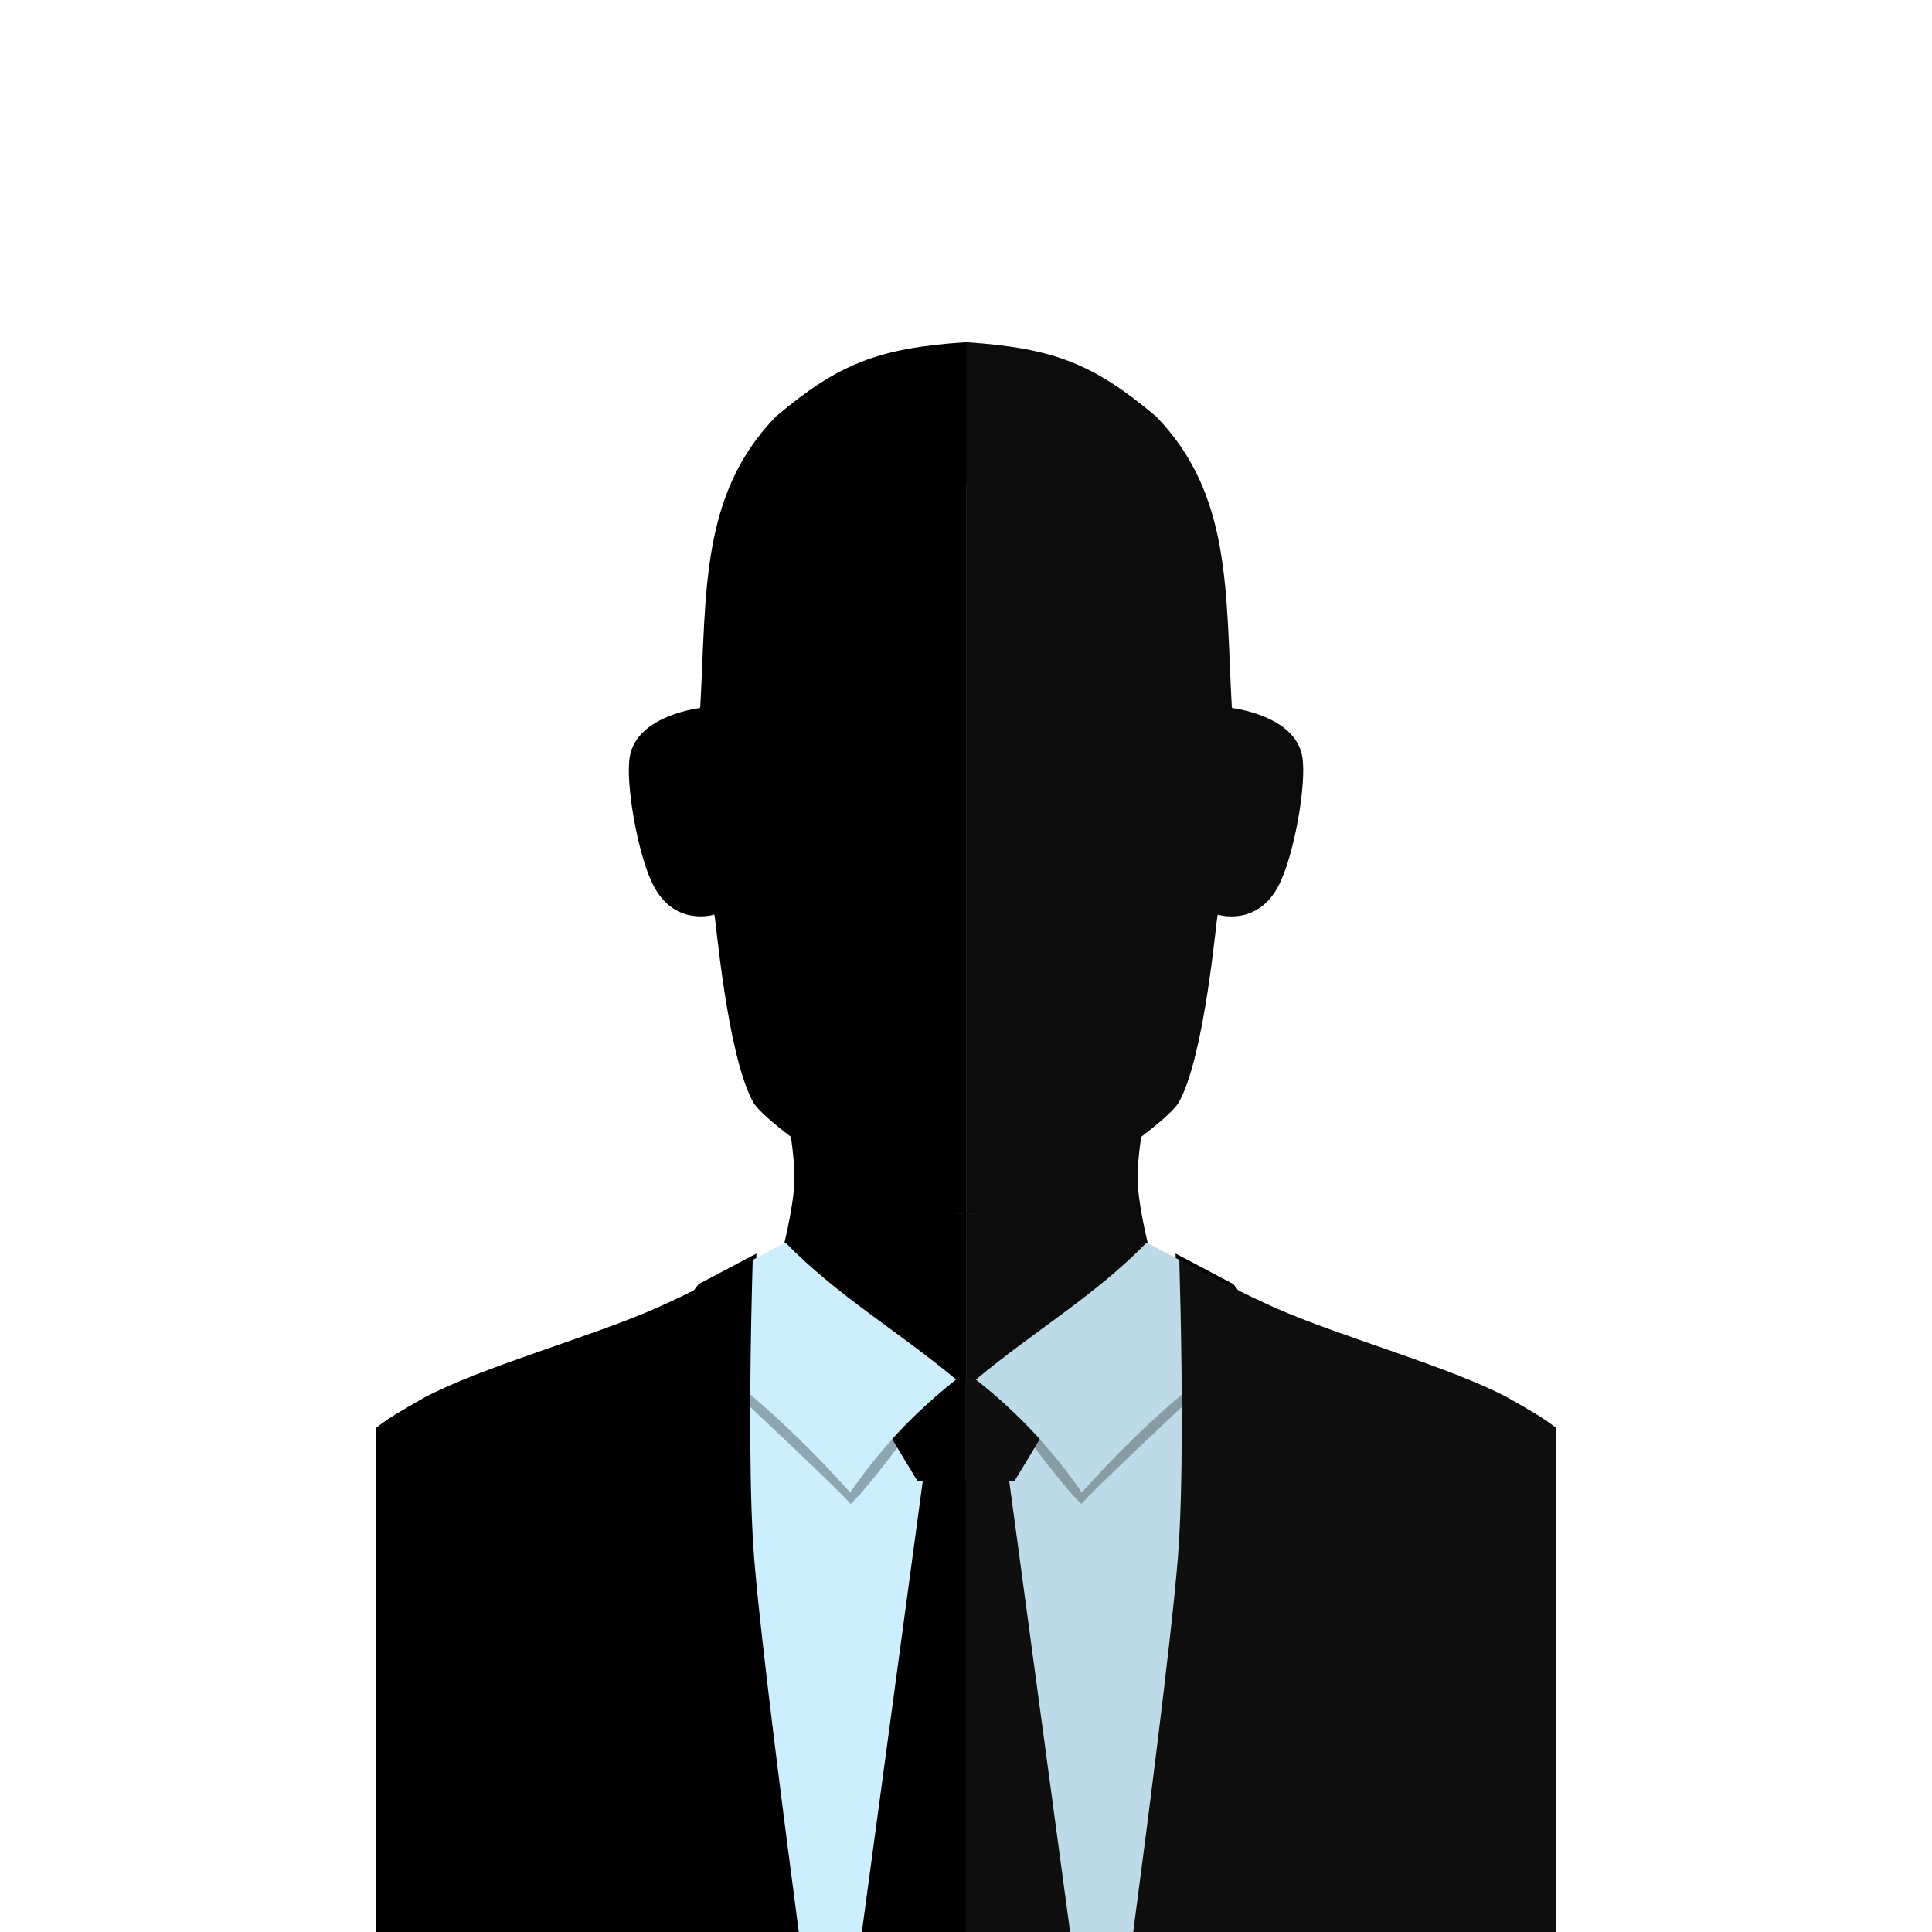
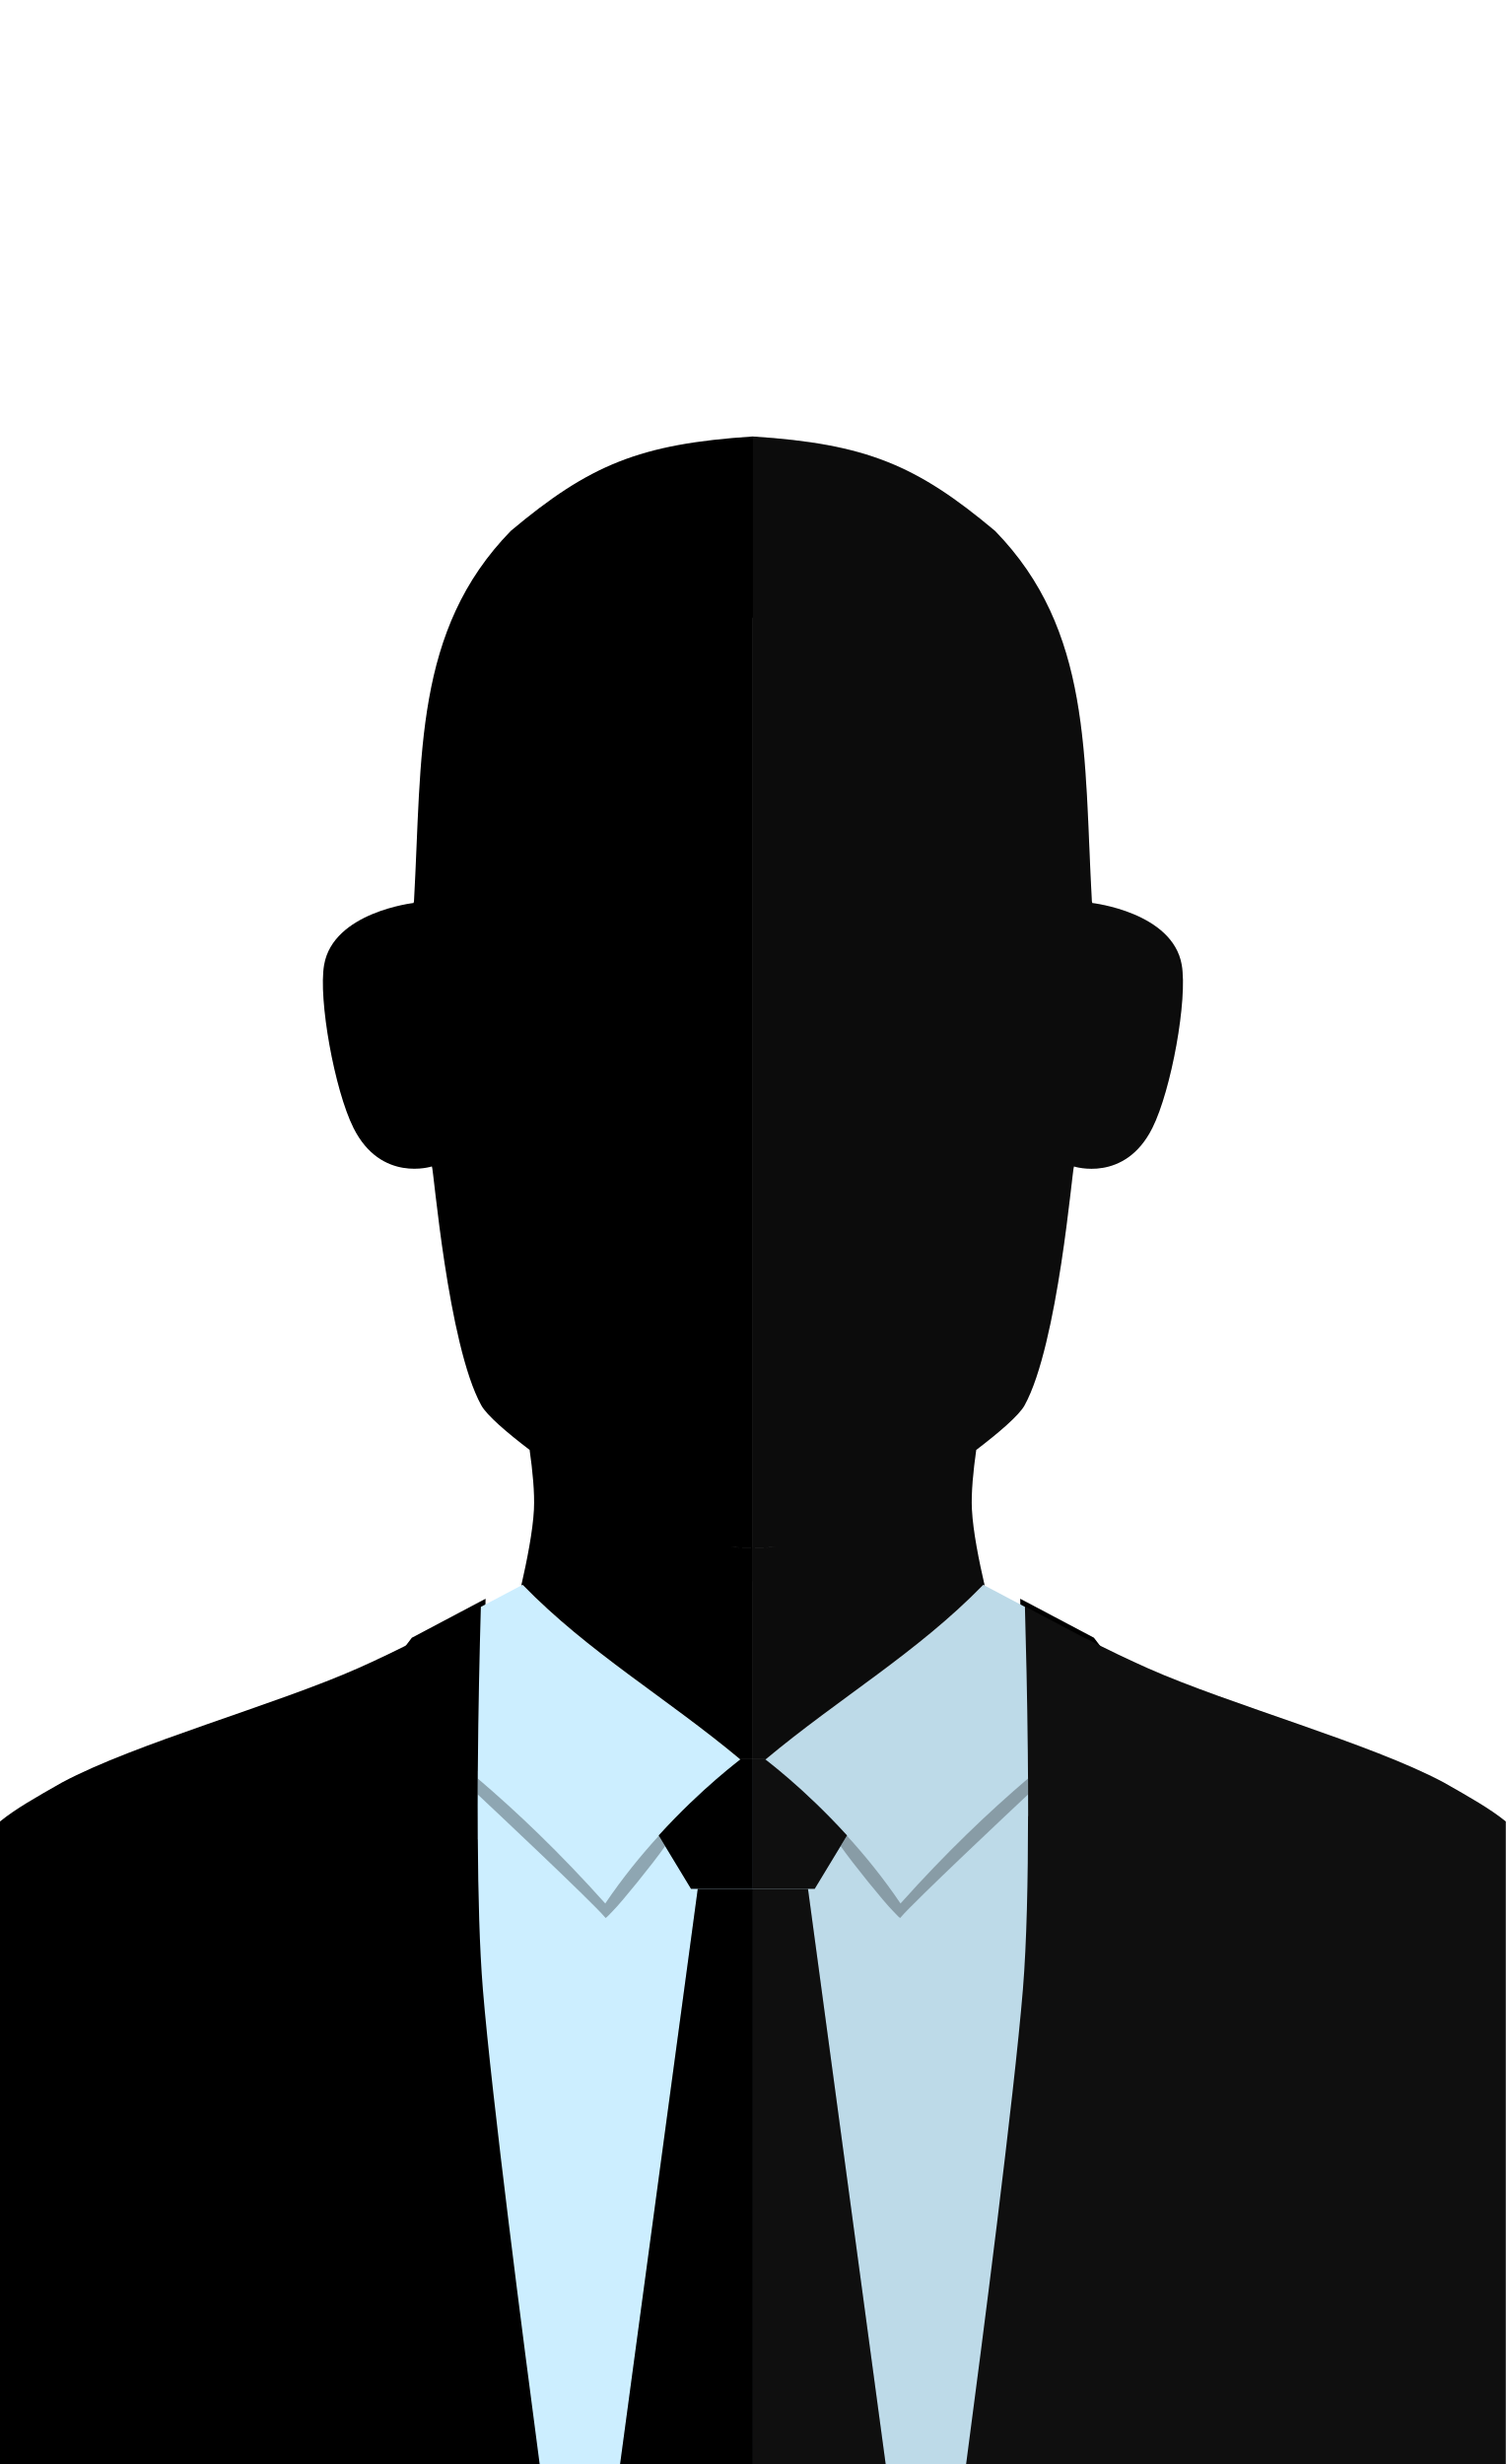
- <svg xmlns="http://www.w3.org/2000/svg" height="500px" width="500px" viewBox="0 0 44 72" id="body-svg">
+ <svg xmlns="http://www.w3.org/2000/svg" height="360px" width="220px" viewBox="0 0 44 72" id="body-svg">
  <defs />
  <g id="Body" style="display: inline">
    <path id="Suit" d="M 12.275 47.871 C 11.685 48.184 10.975 48.518 10.467 48.744 C 8.058 49.815 3.955 50.94 1.816 52.083 C 1.054 52.516 0.459 52.852 0 53.225 L 0 72 L 12.173 72 C 11.822 70.262 9.874 60.867 8.009 57.051 L 9.871 55.051 L 8.515 52.895 L 12.275 47.871 z M 31.725 47.871 L 35.485 52.895 L 34.129 55.051 L 35.991 57.051 C 34.126 60.867 32.178 70.262 31.826 72 L 44 72 L 44 53.225 C 43.541 52.852 42.946 52.516 42.183 52.083 C 40.045 50.94 35.942 49.815 33.533 48.744 C 33.025 48.518 32.315 48.184 31.725 47.871 z " style="fill-rule: evenodd; fill: rgb(0, 0, 0)" />
    <path id="LapelShadow" d="M 8.362 52.896 L 7.962 53.407 L 9.32 55.347 L 7.38 57.379 C 8.412 58.533 10.529 65.793 11.739 72 L 12.173 72 C 11.822 70.263 9.874 60.868 8.009 57.052 L 9.871 55.052 L 8.362 52.896 z M 35.638 52.896 L 34.129 55.052 L 35.991 57.052 C 34.126 60.868 32.178 70.263 31.826 72 L 32.261 72 C 33.471 65.793 35.588 58.533 36.62 57.379 L 34.68 55.347 L 36.038 53.407 L 35.638 52.896 z " style="fill: rgb(0, 0, 0); fill-rule: evenodd; fill-opacity: 0.15" />
    <path id="Lapel" d="M 14.189 46.717 L 13.988 46.822 C 13.68 46.986 12.807 47.447 12.061 47.842 L 12.035 47.855 L 8.199 52.892 L 9.701 55.041 L 7.85 57.028 L 7.89 57.109 C 8.812 58.995 9.768 62.299 10.531 65.338 C 11.289 68.357 11.858 71.113 12.038 72 L 15.903 72 L 15.9 71.982 C 15.44 68.508 14.503 61.293 14.242 58.119 C 13.996 55.124 14.103 49.784 14.184 46.943 L 14.189 46.717 z M 29.811 46.717 L 29.816 46.943 C 29.897 49.784 30.004 55.124 29.758 58.119 C 29.497 61.293 28.56 68.508 28.1 71.982 L 28.097 72 L 31.963 72 C 32.143 71.113 32.711 68.357 33.469 65.338 C 34.232 62.299 35.188 58.995 36.109 57.109 L 36.149 57.028 L 34.299 55.041 L 35.801 52.892 L 31.965 47.855 L 31.94 47.842 C 31.193 47.447 30.32 46.986 30.012 46.822 L 29.811 46.717 z " style="fill-rule: evenodd; fill: rgb(0, 0, 0)" />
    <path id="Shirt" d="M 15.27 46.309 C 15.202 46.344 14.329 46.807 14.051 46.954 C 14.015 48.217 13.975 49.912 13.962 51.753 L 13.961 51.752 C 13.956 52.414 13.956 53.084 13.96 53.745 L 13.962 53.748 C 13.972 55.374 14.012 56.935 14.11 58.13 C 14.372 61.314 15.309 68.525 15.769 72 L 18.12 72 L 21.999 72 L 21.999 55.421 L 22.001 55.421 L 22.001 72 L 25.88 72 L 28.231 72 C 28.691 68.525 29.628 61.314 29.89 58.13 C 30.002 56.769 30.039 54.934 30.04 53.068 L 30.043 53.064 C 30.043 52.699 30.042 52.333 30.04 51.969 C 30.039 51.95 30.039 51.932 30.039 51.913 C 30.038 51.796 30.037 51.68 30.036 51.564 C 30.036 51.461 30.035 51.357 30.034 51.255 C 30.034 51.23 30.034 51.205 30.033 51.18 L 30.033 51.18 C 30.017 49.562 29.981 48.085 29.949 46.954 C 29.671 46.807 28.798 46.344 28.73 46.309 C 26.791 48.299 24.539 49.6 22.369 51.412 C 22.369 51.412 22.362 51.407 22.362 51.407 L 22.001 51.407 L 22.001 51.674 L 21.999 51.674 L 21.999 51.407 L 21.637 51.407 C 21.638 51.407 21.631 51.412 21.631 51.412 C 19.461 49.6 17.209 48.299 15.27 46.309 z M 14.838 52.743 C 14.988 52.879 15.139 53.018 15.292 53.162 C 15.445 53.306 15.599 53.453 15.755 53.605 C 15.911 53.757 16.068 53.912 16.227 54.072 C 16.385 54.231 16.545 54.395 16.706 54.563 C 16.867 54.73 17.029 54.902 17.193 55.079 C 17.356 55.255 17.52 55.436 17.686 55.621 C 17.52 55.436 17.356 55.255 17.193 55.079 C 17.029 54.902 16.867 54.73 16.706 54.563 C 16.545 54.395 16.385 54.231 16.227 54.072 C 16.068 53.912 15.911 53.757 15.755 53.605 C 15.599 53.453 15.445 53.306 15.292 53.162 C 15.139 53.018 14.988 52.879 14.838 52.743 z M 29.162 52.743 C 29.012 52.879 28.861 53.018 28.708 53.162 C 28.555 53.306 28.401 53.453 28.245 53.605 C 28.089 53.757 27.931 53.912 27.773 54.072 C 27.614 54.231 27.455 54.395 27.294 54.563 C 27.133 54.73 26.97 54.902 26.807 55.079 C 26.644 55.255 26.48 55.436 26.314 55.621 C 26.254 55.532 26.193 55.444 26.132 55.358 C 26.193 55.444 26.254 55.532 26.314 55.621 C 26.48 55.436 26.644 55.255 26.807 55.079 C 26.97 54.902 27.133 54.73 27.294 54.563 C 27.455 54.395 27.614 54.231 27.773 54.072 C 27.931 53.912 28.089 53.757 28.245 53.605 C 28.401 53.453 28.555 53.306 28.708 53.162 C 28.861 53.018 29.012 52.879 29.162 52.743 z M 19.252 53.641 C 19.123 53.783 18.991 53.931 18.86 54.085 C 18.794 54.162 18.728 54.24 18.662 54.32 C 18.596 54.4 18.53 54.481 18.465 54.564 C 18.407 54.636 18.35 54.709 18.293 54.783 C 18.35 54.709 18.407 54.636 18.465 54.564 C 18.53 54.482 18.596 54.4 18.662 54.32 C 18.728 54.241 18.794 54.162 18.86 54.085 C 18.992 53.931 19.123 53.783 19.252 53.641 z M 25.394 54.389 C 25.431 54.434 25.467 54.479 25.503 54.524 C 25.467 54.479 25.431 54.434 25.394 54.389 z M 25.575 54.613 C 25.613 54.661 25.65 54.71 25.688 54.758 C 25.651 54.71 25.613 54.661 25.575 54.613 z M 18.24 54.852 C 18.197 54.907 18.155 54.964 18.113 55.02 C 18.155 54.964 18.197 54.908 18.24 54.852 z M 25.769 54.863 C 25.814 54.923 25.859 54.983 25.904 55.043 C 25.859 54.983 25.814 54.923 25.769 54.863 z M 25.935 55.084 C 25.988 55.157 26.042 55.231 26.095 55.305 C 26.042 55.231 25.988 55.157 25.935 55.084 z M 18.056 55.097 C 18.011 55.158 17.966 55.221 17.921 55.283 C 17.966 55.221 18.011 55.158 18.056 55.097 z " style="fill-rule: evenodd; fill: rgb(204, 238, 255)" />
    <path id="CollarShadow" d="M 30.032 51.18 C 30.034 51.424 30.037 51.664 30.039 51.913 C 30.037 51.668 30.036 51.422 30.033 51.18 L 30.032 51.18 z M 21.999 51.674 L 21.999 55.195 L 21.999 55.421 L 22.001 55.421 L 22.001 55.195 L 22.001 51.674 L 21.999 51.674 z M 13.961 51.752 C 13.956 52.414 13.956 53.084 13.96 53.745 L 13.962 53.748 C 13.96 53.313 13.959 52.874 13.96 52.436 C 14.382 52.831 17.292 55.566 17.678 56.024 L 17.697 56.046 C 17.757 56.006 17.82 55.927 17.916 55.831 C 18.159 55.588 19.068 54.471 19.436 53.945 L 20.193 55.195 L 19.252 53.641 C 18.734 54.209 18.191 54.873 17.686 55.621 C 16.363 54.141 15.103 52.943 13.96 51.969 C 13.961 51.895 13.962 51.826 13.962 51.753 L 13.961 51.752 z M 30.04 51.969 C 28.897 52.943 27.637 54.141 26.314 55.621 C 25.807 54.871 25.265 54.208 24.748 53.641 L 24.564 53.945 C 24.932 54.471 25.841 55.588 26.084 55.831 C 26.18 55.927 26.243 56.006 26.303 56.046 L 26.322 56.024 C 26.708 55.566 29.618 52.831 30.04 52.436 C 30.04 52.646 30.04 52.857 30.04 53.068 L 30.043 53.064 C 30.043 52.699 30.042 52.333 30.04 51.969 z " style="fill: rgb(0, 0, 0); fill-rule: evenodd; fill-opacity: 0.304" />
    <g id="TieGroup" style="display: inline">
      <path id="Tie" d="M 20.389,55.195 18.12,72 h 3.879 V 55.195 Z m 1.611,0 V 72 h 3.879 L 23.61,55.195 Z" style="fill-rule: evenodd" />
      <path id="TieKnot" d="m 21.637,51.407 c 0.023,-0.007 -1.103,0.811 -2.391,2.226 l 0.946,1.562 h 1.806 v -3.788 z m 0.363,0 v 3.788 h 1.806 l 0.946,-1.562 c -1.288,-1.415 -2.413,-2.233 -2.391,-2.226 z" style="fill-rule: evenodd" />
      <path id="TieTint" d="M 20.389,55.195 18.12,72 h 3.879 V 55.195 Z m 1.611,0 V 72 h 3.879 L 23.61,55.195 Z" style="fill: rgb(0, 0, 0); fill-opacity: 0.15; fill-rule: evenodd" />
    </g>
    <g id="BowtieGroup" style="display: none">
      <path d="m 15.995,50.022 c -0.056,6.37e-4 -0.101,0.006 -0.136,0.015 -0.968,0.265 -0.773,2.923 -0.699,3.83 0.074,0.907 0.552,3.091 0.846,3.427 0.294,0.336 3.127,-1.042 3.826,-1.68 0.319,-0.292 0.653,-0.66 0.922,-0.975 3.6e-4,3.26e-4 7.05e-4,7.4e-4 0.001,10e-4 0.058,0.053 0.315,0.286 0.513,0.335 0.085,0.021 0.357,0.034 0.732,0.04 0.375,-0.006 0.647,-0.018 0.732,-0.04 0.198,-0.05 0.455,-0.283 0.513,-0.335 3.28e-4,-2.93e-4 6.73e-4,-7.07e-4 0.001,-10e-4 0.269,0.315 0.603,0.683 0.922,0.975 0.699,0.638 3.531,2.016 3.826,1.68 0.294,-0.336 0.773,-2.52 0.846,-3.427 0.074,-0.907 0.268,-3.565 -0.699,-3.83 -0.034,-0.009 -0.079,-0.015 -0.136,-0.015 -0.499,-0.006 -1.883,0.379 -4.589,1.935 -0.375,-0.302 -0.782,-0.596 -1.416,-0.596 -0.634,0 -1.041,0.294 -1.416,0.596 -2.706,-1.556 -4.09,-1.94 -4.589,-1.935 z" id="Bowtie" style="fill-rule: evenodd" />
      <path d="m 20.579,51.961 c -0.336,0.269 -0.285,1.579 -0.151,2.049 0.068,0.239 0.16,0.48 0.327,0.631 0.058,0.053 0.315,0.286 0.513,0.335 0.085,0.021 0.357,0.034 0.732,0.04 0.375,-0.006 0.647,-0.018 0.732,-0.04 0.198,-0.05 0.455,-0.283 0.513,-0.335 0.167,-0.151 0.259,-0.392 0.327,-0.631 0.134,-0.47 0.185,-1.781 -0.151,-2.049 -0.377,-0.303 -0.784,-0.6 -1.421,-0.6 -0.637,0 -1.044,0.296 -1.421,0.6 z m -3.483,1.139 c -0.09,0.002 -0.145,0.029 -0.162,0.096 -0.46,1.789 1.983,0.496 2.755,0.647 0.178,0.035 0.365,0.049 0.548,0.05 -0.041,-0.212 -0.092,-0.309 -0.095,-0.592 -1.598,0.261 -2.656,-0.209 -3.046,-0.202 z m 9.785,0 c -0.408,0.01 -1.456,0.458 -3.023,0.202 -0.003,0.282 -0.054,0.38 -0.095,0.592 0.183,-0.002 0.371,-0.015 0.548,-0.05 0.773,-0.151 3.215,1.142 2.755,-0.647 -0.019,-0.073 -0.082,-0.099 -0.186,-0.096 z" id="BowtieShadow" style="fill: rgb(0, 0, 0); fill-opacity: 0.13; fill-rule: evenodd" />
    </g>
    <path id="Head" d="m 22,12.754 c -3.311,0.214 -4.781,0.835 -7.072,2.757 -2.841,2.911 -2.594,6.565 -2.831,10.823 -10e-4,0.004 -0.013,0.052 -0.013,0.052 0,0 -2.345,0.267 -2.613,1.807 -0.174,0.998 0.301,3.652 0.858,4.766 0.804,1.607 2.291,1.125 2.291,1.125 0.048,0.028 0.463,5.204 1.444,6.981 0.161,0.293 0.749,0.797 1.412,1.302 0.086,0.602 0.15,1.25 0.126,1.741 -0.031,0.626 -0.206,1.506 -0.37,2.221 0.004,-0.002 0.037,-0.02 0.039,-0.021 1.94,1.99 4.191,3.291 6.362,5.104 0.004,-0.004 0.007,-0.006 0.006,-0.006 h 0.362 v -6.188 c -0.118,0.003 -0.232,0.003 -0.345,5.17e-4 0.112,0.003 0.227,0.003 0.345,-5.17e-4 v -27.168 c 3.6e-4,-2e-5 7.14e-4,2.2e-5 10e-4,0 3.2e-4,2.2e-5 6.73e-4,-2e-5 0.001,0 v 27.168 c 0.118,0.003 0.232,0.003 0.345,5.17e-4 -0.112,0.003 -0.227,0.003 -0.345,-5.17e-4 v 6.188 h 0.362 c -0.001,-3e-4 0.001,0.002 0.006,0.006 2.171,-1.812 4.422,-3.113 6.362,-5.104 0.002,0.001 0.035,0.019 0.039,0.021 C 28.606,45.615 28.431,44.735 28.4,44.109 c -0.025,-0.492 0.04,-1.139 0.126,-1.741 0.662,-0.504 1.25,-1.009 1.412,-1.302 0.981,-1.778 1.396,-6.953 1.444,-6.981 0,0 1.487,0.482 2.291,-1.125 0.557,-1.114 1.032,-3.768 0.858,-4.766 -0.268,-1.54 -2.613,-1.807 -2.613,-1.807 0,0 -0.012,-0.047 -0.013,-0.052 -0.237,-4.258 0.01,-7.912 -2.831,-10.823 -2.292,-1.922 -3.761,-2.543 -7.072,-2.757 z m -6.464,29.66 c 0.069,0.052 0.139,0.105 0.209,0.157 -0.07,-0.052 -0.14,-0.104 -0.209,-0.157 z m 0.265,0.198 c 0.167,0.123 0.334,0.242 0.498,0.358 -0.164,-0.116 -0.331,-0.235 -0.498,-0.358 z m 12.397,0 c -0.171,0.126 -0.341,0.248 -0.508,0.366 0.167,-0.118 0.338,-0.24 0.508,-0.366 z m -0.585,0.42 c -0.155,0.108 -0.303,0.21 -0.443,0.305 0.141,-0.095 0.289,-0.196 0.443,-0.305 z m -11.213,0.01 c 0.156,0.109 0.307,0.213 0.449,0.308 -0.142,-0.096 -0.292,-0.198 -0.449,-0.308 z m 0.535,0.366 c 0.147,0.098 0.285,0.188 0.402,0.262 -0.117,-0.074 -0.253,-0.163 -0.402,-0.262 z m 10.112,0.011 c -0.146,0.097 -0.278,0.183 -0.394,0.256 0.113,-0.072 0.251,-0.161 0.394,-0.256 z m -9.654,0.286 c 0.046,0.029 0.092,0.058 0.131,0.081 0.053,0.032 0.098,0.059 0.136,0.08 -0.038,-0.021 -0.084,-0.048 -0.136,-0.08 -0.039,-0.023 -0.086,-0.053 -0.131,-0.081 z m 9.076,0.084 c -0.05,0.03 -0.095,0.056 -0.131,0.076 0.036,-0.02 0.081,-0.046 0.131,-0.076 z M 18.13,44.126 c 0.128,0.071 0.258,0.141 0.389,0.21 -0.131,-0.069 -0.26,-0.139 -0.389,-0.21 z m 7.74,0 c -0.128,0.071 -0.257,0.141 -0.389,0.21 0.131,-0.069 0.261,-0.139 0.389,-0.21 z m -4.775,1.056 c 0.042,0.004 0.084,0.009 0.127,0.013 -0.043,-0.004 -0.085,-0.008 -0.127,-0.013 z m 1.81,0 c -0.042,0.005 -0.084,0.009 -0.127,0.013 0.043,-0.004 0.085,-0.008 0.127,-0.013 z m -1.572,0.022 c 0.097,0.007 0.196,0.012 0.298,0.015 -0.052,-0.001 -0.103,-0.003 -0.154,-0.006 -0.003,-1.57e-4 -0.006,-3.56e-4 -0.009,-5.17e-4 -0.045,-0.002 -0.09,-0.005 -0.134,-0.009 z m 1.334,0 c -0.044,0.003 -0.089,0.006 -0.134,0.009 -0.003,1.61e-4 -0.006,3.6e-4 -0.009,5.17e-4 -0.05,0.003 -0.101,0.004 -0.153,0.006 0.101,-0.003 0.199,-0.008 0.296,-0.015 z" style="fill-rule: evenodd" />
    <path id="NeckShadow" d="m 15.625,42.48 c 1.954,1.935 4.277,3.751 6.375,3.725 2.099,0.026 4.422,-1.79 6.375,-3.725 -0.818,0.613 -1.706,1.201 -2.032,1.382 -0.001,7e-4 -0.003,0.002 -0.004,0.003 h -5.17e-4 c -0.175,0.097 -0.35,0.196 -0.528,0.294 -0.059,0.033 -0.119,0.065 -0.178,0.097 -0.866,0.468 -1.805,0.892 -3.1,0.957 -3.2e-4,1.8e-5 -6.93e-4,-1.7e-5 -0.001,0 -10e-4,4.3e-5 -0.002,-4.2e-5 -0.003,0 -0.002,1.28e-4 -0.005,4.04e-4 -0.007,5.17e-4 -0.048,0.002 -0.097,0.004 -0.146,0.006 -0.018,4.6e-4 -0.037,6.82e-4 -0.055,10e-4 -0.031,5.63e-4 -0.063,8.64e-4 -0.095,0.001 -0.027,1.52e-4 -0.054,1.52e-4 -0.081,0 -0.048,-3e-4 -0.097,-7.67e-4 -0.146,-0.002 h -5.16e-4 -5.17e-4 c -0.049,0.001 -0.098,0.002 -0.146,0.002 -0.027,1.52e-4 -0.054,1.52e-4 -0.081,0 -0.032,-1.69e-4 -0.063,-4.7e-4 -0.095,-0.001 -0.018,-3.52e-4 -0.037,-5.74e-4 -0.055,-10e-4 -0.049,-0.001 -0.098,-0.003 -0.146,-0.006 -0.002,-1.13e-4 -0.005,-3.89e-4 -0.007,-5.17e-4 -8.5e-4,-4.2e-5 -0.002,4.3e-5 -0.003,0 -3.4e-4,-1.7e-5 -7.13e-4,1.8e-5 -0.001,0 -1.295,-0.065 -2.234,-0.489 -3.1,-0.957 -0.06,-0.032 -0.119,-0.065 -0.178,-0.097 -0.177,-0.098 -0.352,-0.197 -0.528,-0.294 h -5.17e-4 c -9.99e-4,-6.7e-4 -0.003,-0.002 -0.004,-0.003 -0.326,-0.181 -1.214,-0.77 -2.032,-1.382 z" style="fill: #000000; fill-opacity: 0.2; fill-rule: evenodd" />
    <path d="m 28.729,46.309 c 0.068,0.036 0.941,0.498 1.219,0.645 0.005,0.186 0.011,0.402 0.016,0.606 -0.005,-0.208 -0.011,-0.433 -0.016,-0.621 0.285,0.151 1.08,0.571 1.784,0.944 l -0.008,-0.011 c 0.59,0.312 1.3,0.646 1.808,0.872 2.409,1.071 6.512,2.197 8.651,3.339 0.762,0.433 1.357,0.77 1.816,1.142 V 72 H 32.26 v 5.16e-4 H 31.826 28.23 V 72 H 25.879 22 v -16.805 -3.788 h 0.362 c -0.001,-3.39e-4 0.001,0.002 0.006,0.006 2.171,-1.812 4.422,-3.113 6.362,-5.104 z" id="RightTint" style="fill: rgb(102, 102, 102); fill-opacity: 0.15; fill-rule: evenodd" />
    <path d="m 22,12.754 v 5.297 c 3.6e-4,2e-5 7.06e-4,-2.1e-5 10e-4,0 v 27.168 h -5.17e-4 -5.16e-4 v 0.986 c 2.76e-4,4e-6 7.23e-4,-5e-6 0.001,0 v 5.202 h 0.362 c -0.001,-3e-4 0.001,0.002 0.006,0.006 2.171,-1.812 4.422,-3.113 6.362,-5.104 0.002,0.001 0.035,0.019 0.039,0.021 -0.164,-0.715 -0.339,-1.594 -0.37,-2.221 -0.025,-0.492 0.04,-1.139 0.126,-1.741 0.662,-0.504 1.25,-1.009 1.412,-1.302 0.981,-1.778 1.396,-6.953 1.444,-6.981 0,0 1.487,0.482 2.291,-1.125 0.557,-1.114 1.032,-3.768 0.858,-4.766 C 34.263,26.653 31.917,26.386 31.917,26.386 c 0,0 -0.012,-0.047 -0.013,-0.051 -0.237,-4.258 0.01,-7.913 -2.831,-10.824 -2.292,-1.922 -3.761,-2.543 -7.072,-2.757 z" id="HeadTint" style="         fill: rgb(102, 102, 102);         fill-opacity: 0.123;         fill-rule: evenodd;       " />
  </g>
</svg>
